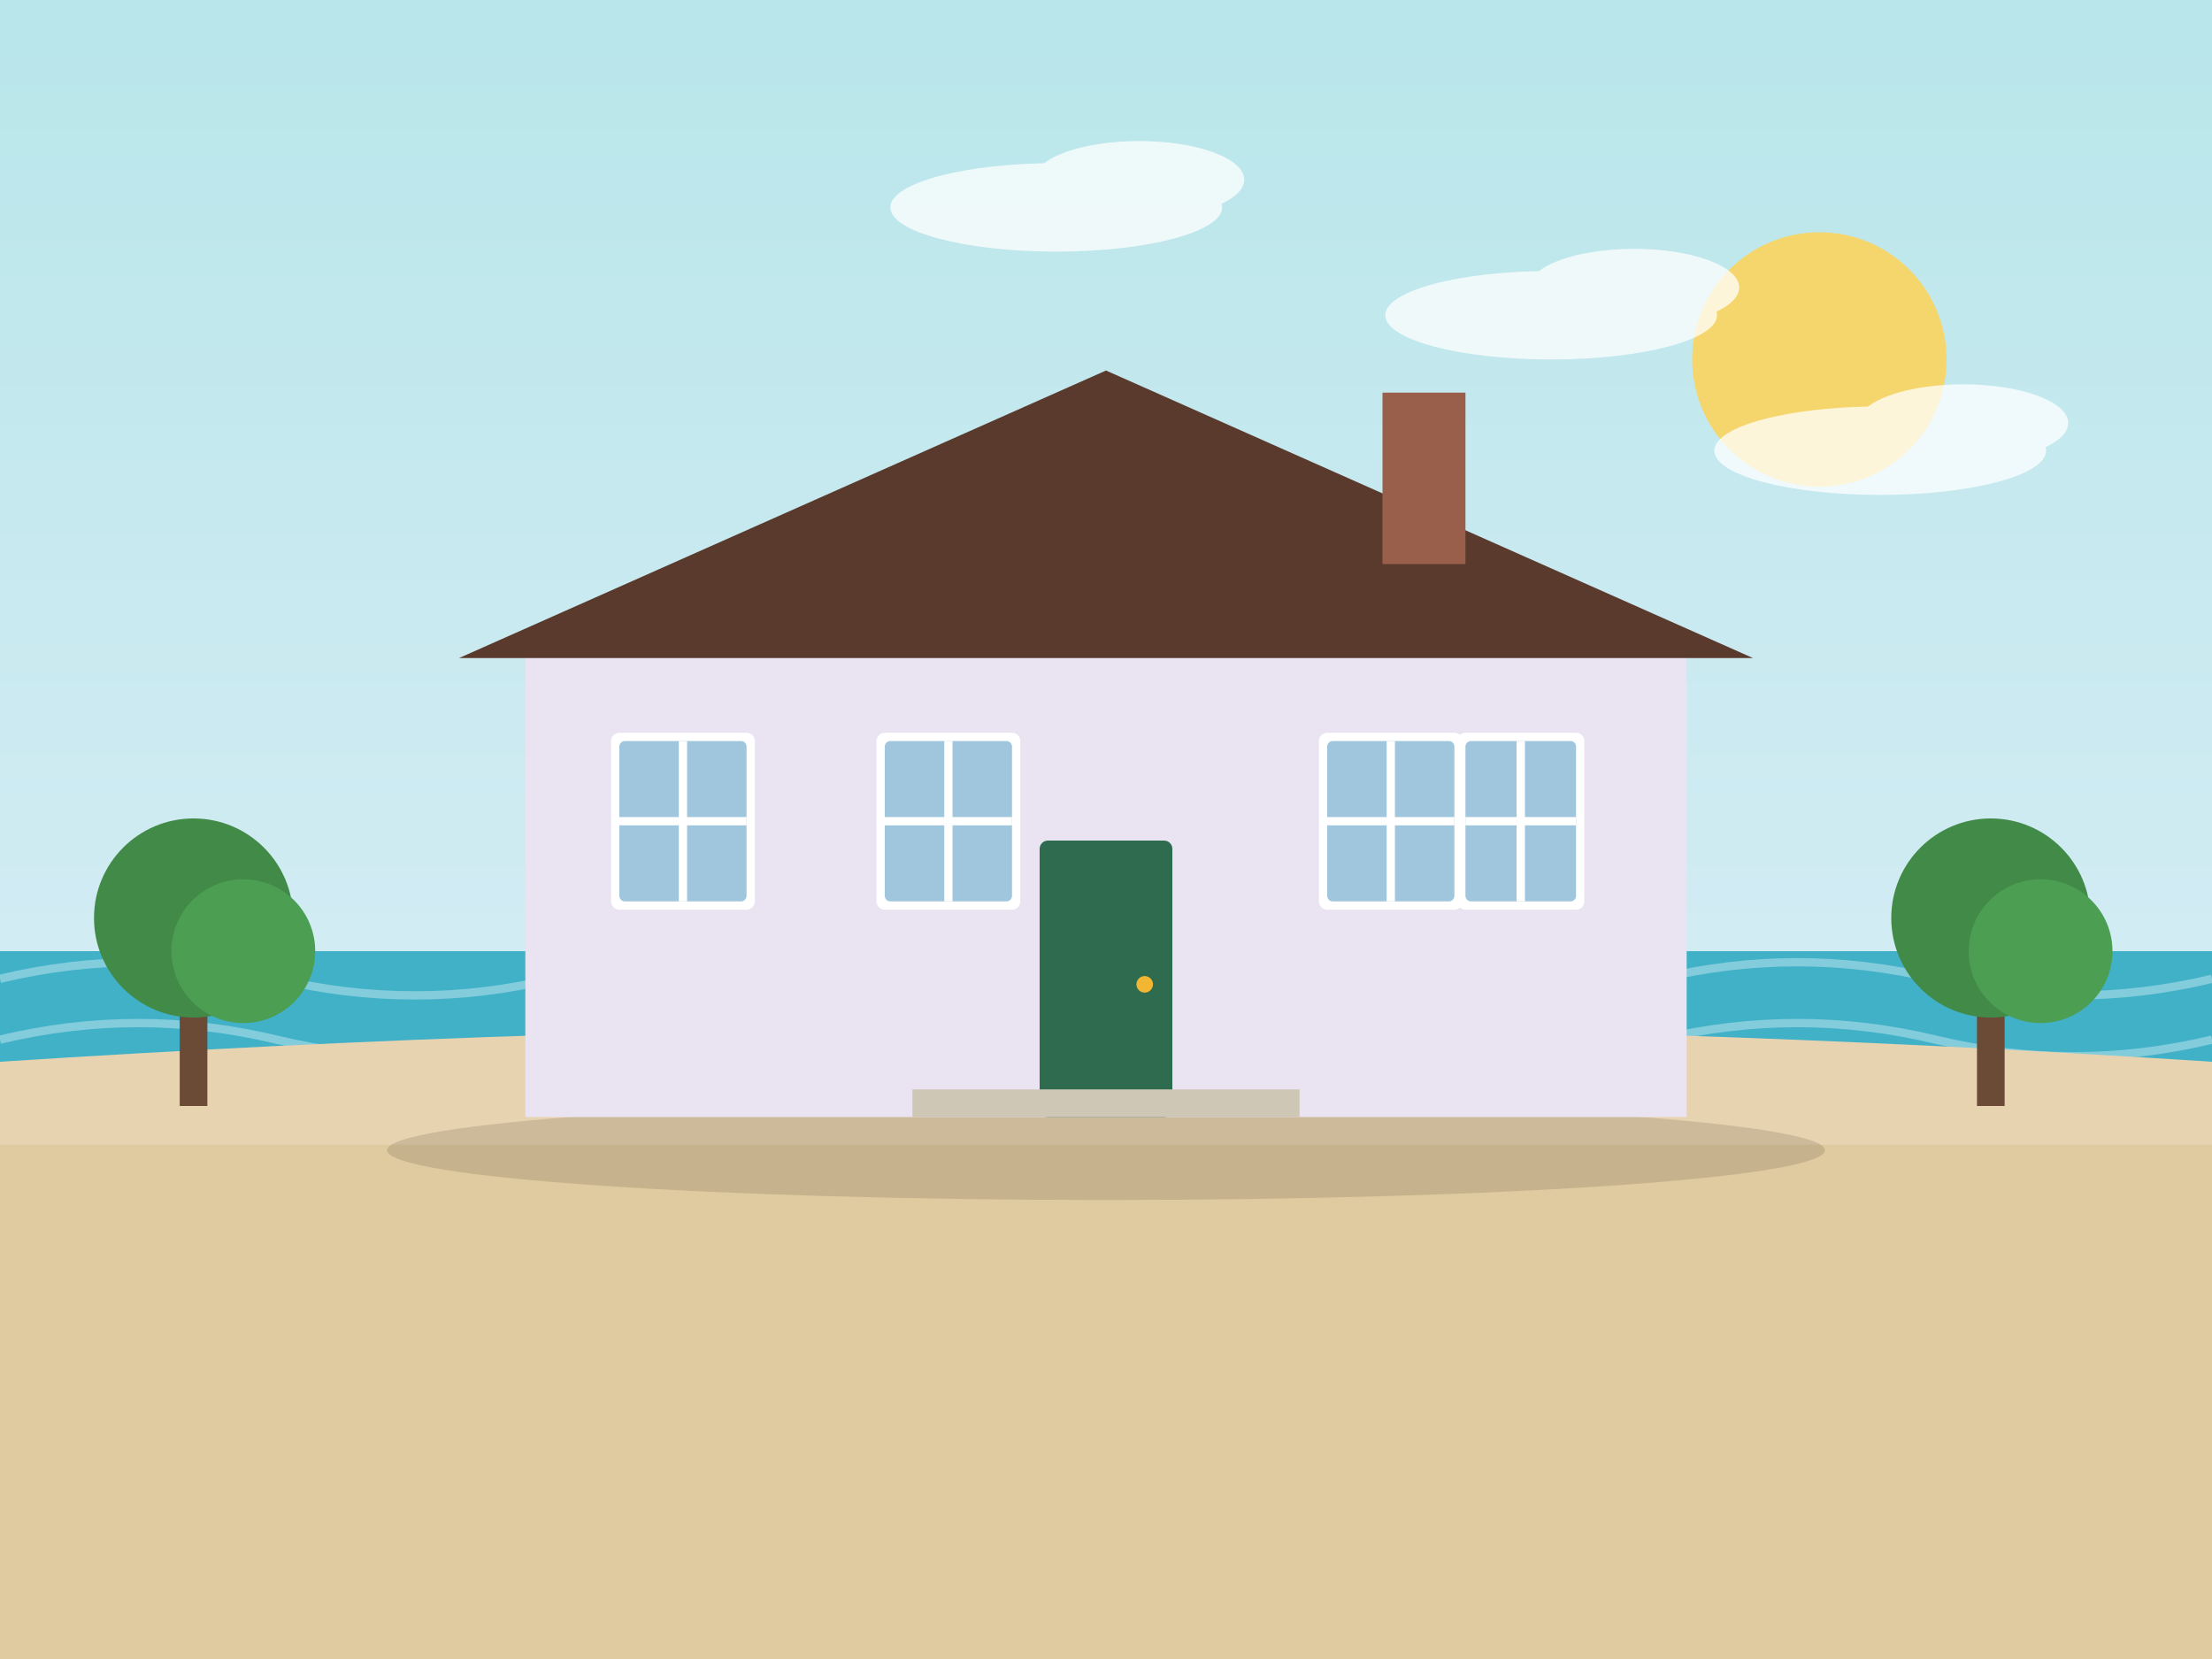
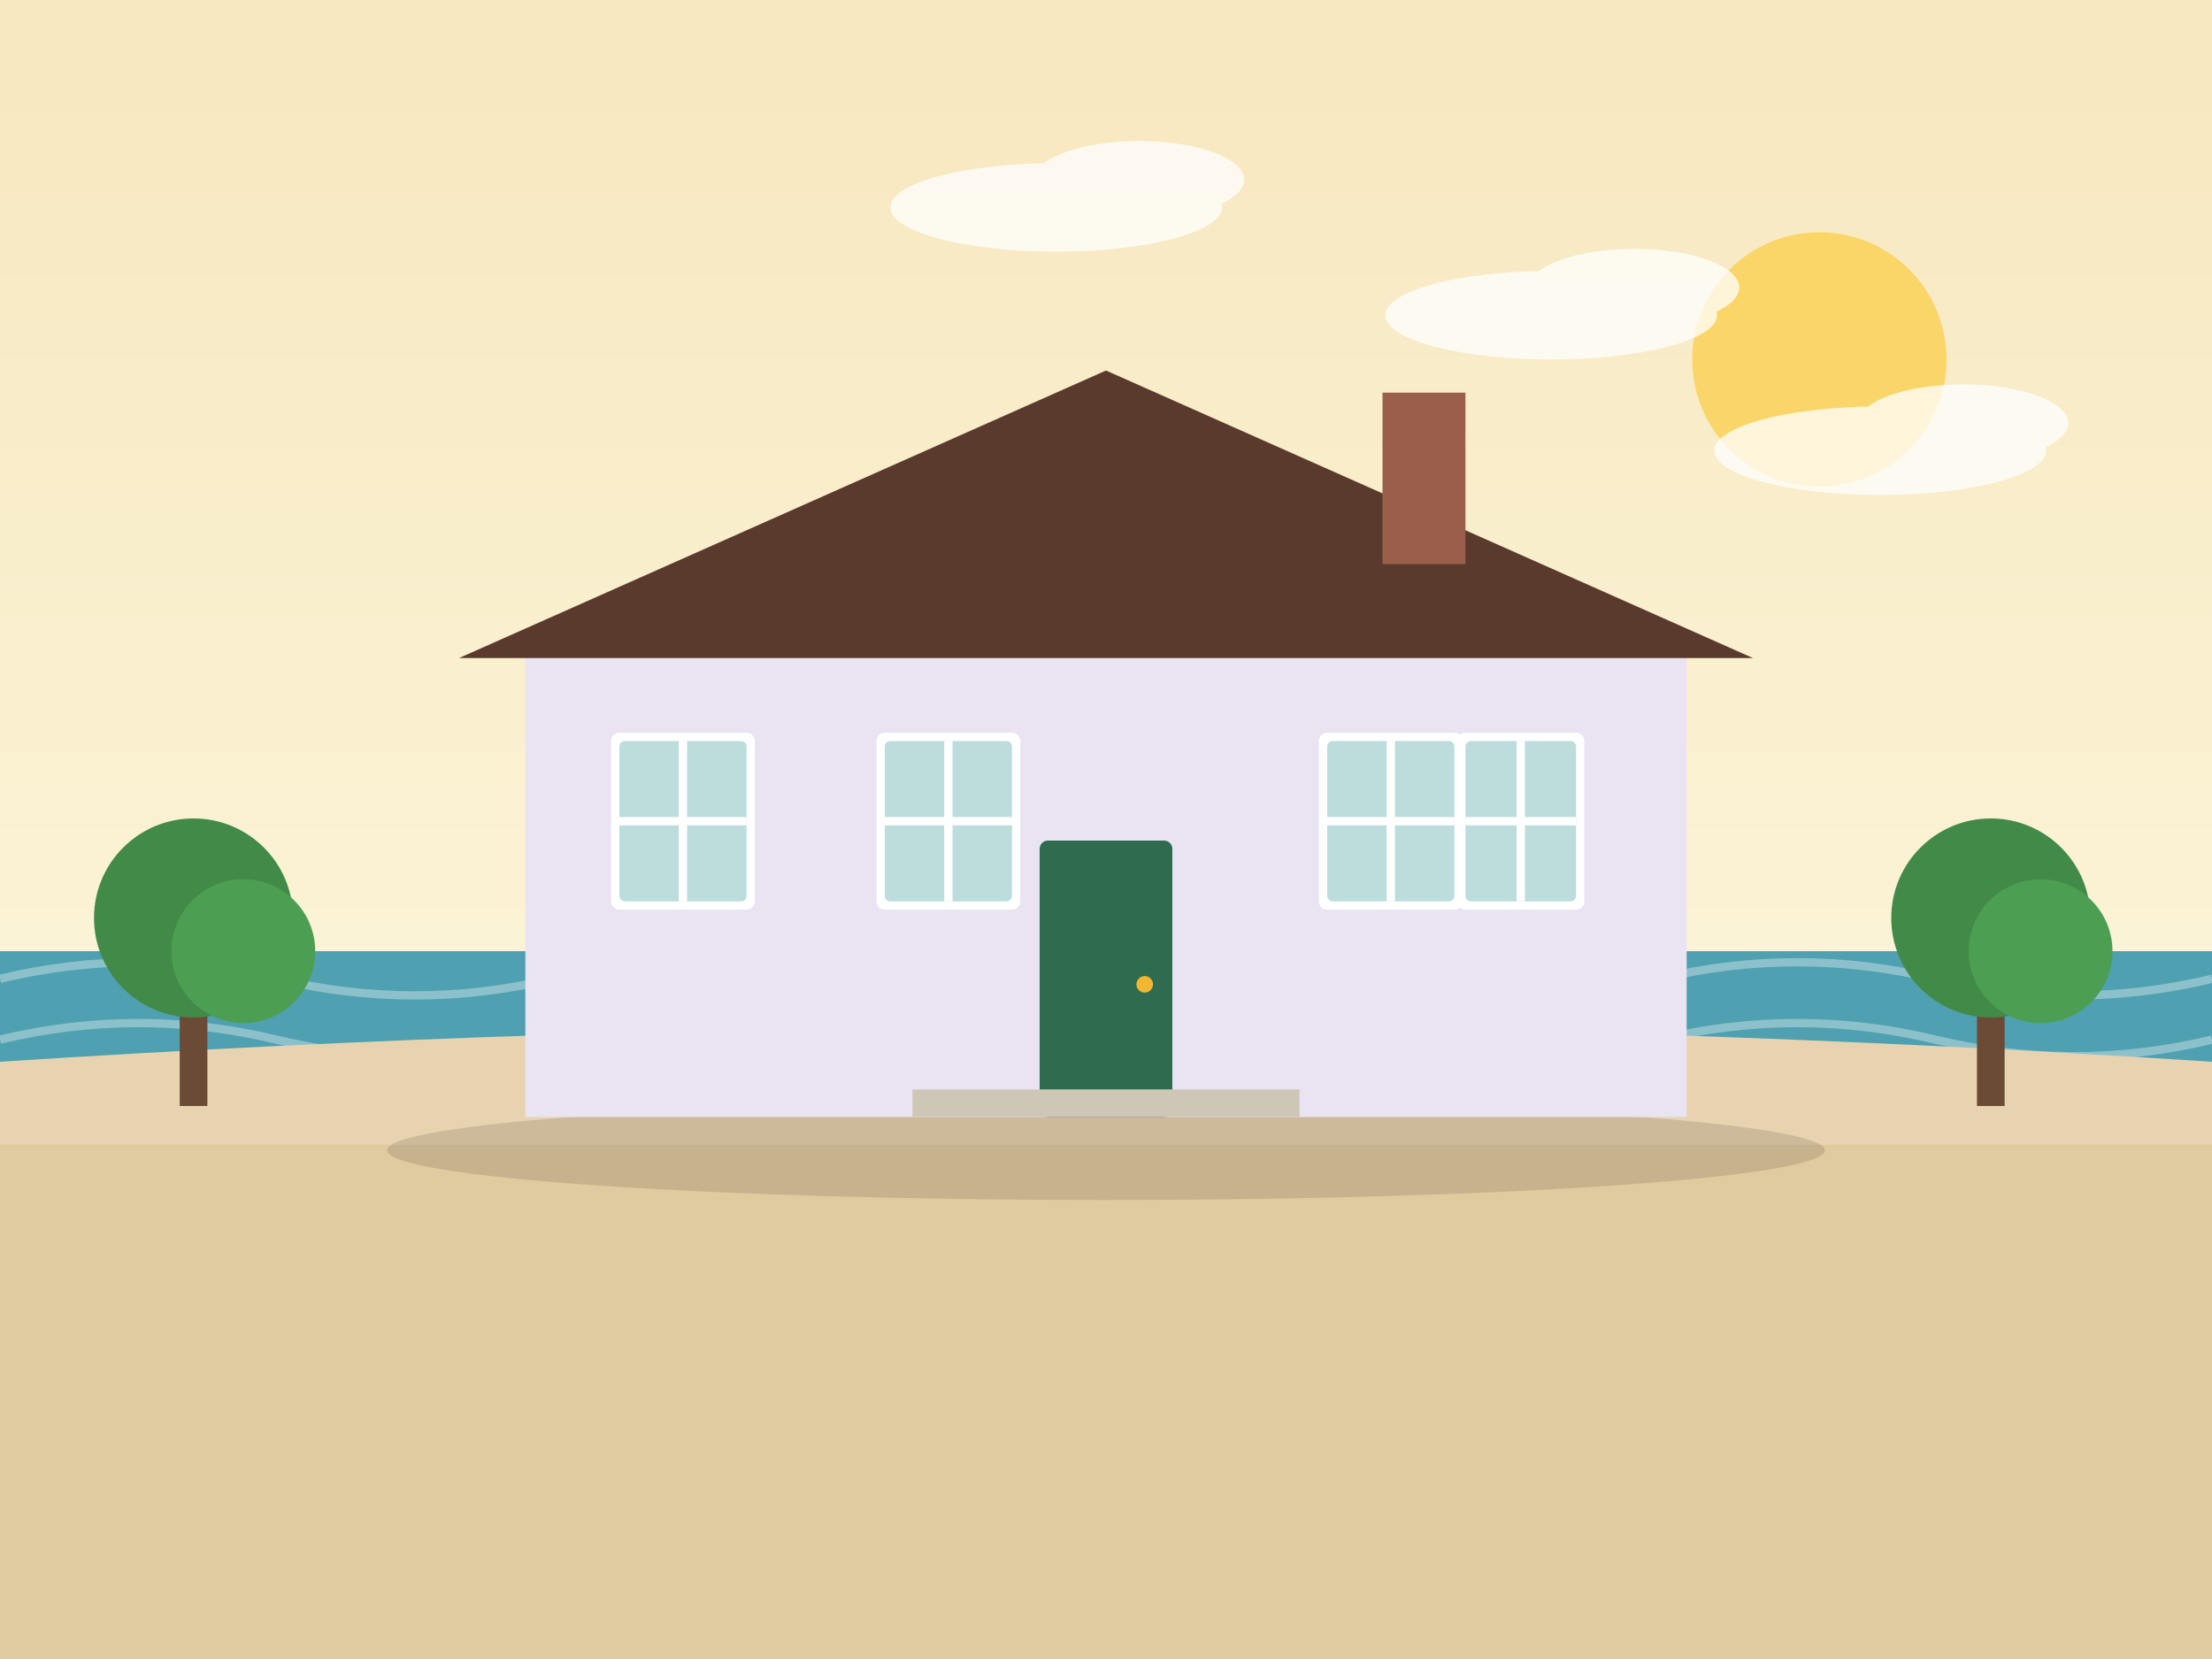
<svg xmlns="http://www.w3.org/2000/svg" viewBox="0 0 800 600" role="img" aria-label="Oceanside condo, two blocks to the beach in Margate City, NJ">
  <defs>
    <linearGradient id="s" x1="0" y1="0" x2="0" y2="1">
-       <stop offset="0" stop-color="hsl(185,55%,82%)" />
-       <stop offset="1" stop-color="hsl(210,70%,94%)" />
+       <stop offset="0" stop-color="hsl(43,78%,86%)" />
+       <stop offset="1" stop-color="hsl(53,95%,95%)" />
    </linearGradient>
  </defs>
  <rect width="800" height="600" fill="url(#s)" />
  <circle cx="658" cy="130" r="46" fill="#fbd45f" opacity=".9" />
  <g fill="#fff" opacity=".75">
    <ellipse cx="382" cy="75" rx="60" ry="16" />
    <ellipse cx="412" cy="65" rx="38" ry="14" />
  </g>
  <g fill="#fff" opacity=".75">
    <ellipse cx="680" cy="163" rx="60" ry="16" />
    <ellipse cx="710" cy="153" rx="38" ry="14" />
  </g>
  <g fill="#fff" opacity=".75">
    <ellipse cx="561" cy="114" rx="60" ry="16" />
    <ellipse cx="591" cy="104" rx="38" ry="14" />
  </g>
-   <rect y="344" width="800" height="256" fill="hsl(190,55%,52%)" />
+   <rect y="344" width="800" height="256" fill="hsl(190,38%,50%)" />
  <path d="M0 354 q50 -12 100 0 t100 0 t100 0 t100 0 t100 0 t100 0 t100 0 t100 0" fill="none" stroke="#fff" stroke-opacity=".35" stroke-width="3" />
  <path d="M0 376 q50 -12 100 0 t100 0 t100 0 t100 0 t100 0 t100 0 t100 0 t100 0" fill="none" stroke="#fff" stroke-opacity=".35" stroke-width="3" />
  <path d="M0 398 q50 -12 100 0 t100 0 t100 0 t100 0 t100 0 t100 0 t100 0 t100 0" fill="none" stroke="#fff" stroke-opacity=".35" stroke-width="3" />
  <path d="M0 420 q50 -12 100 0 t100 0 t100 0 t100 0 t100 0 t100 0 t100 0 t100 0" fill="none" stroke="#fff" stroke-opacity=".35" stroke-width="3" />
  <path d="M0 442 q50 -12 100 0 t100 0 t100 0 t100 0 t100 0 t100 0 t100 0 t100 0" fill="none" stroke="#fff" stroke-opacity=".35" stroke-width="3" />
  <path d="M0 464 q50 -12 100 0 t100 0 t100 0 t100 0 t100 0 t100 0 t100 0 t100 0" fill="none" stroke="#fff" stroke-opacity=".35" stroke-width="3" />
  <path d="M0 384 Q400.0 358 800 384 V600 H0Z" fill="hsl(38,55%,80%)" />
  <rect y="414" width="800" height="600" fill="hsl(40,50%,72%)" opacity=".6" />
  <ellipse cx="400" cy="416" rx="260" ry="18" fill="#000" opacity=".12" />
  <rect x="190" y="234" width="420" height="170" fill="#e9e3f2" />
  <path d="M166 238 L400.0 134 L634 238Z" fill="#5b3a2e" />
  <rect x="500" y="142" width="30" height="62" fill="#9a5f4b" />
  <rect x="221" y="265" width="52" height="64" rx="3" fill="#fff" />
-   <rect x="224" y="268" width="46" height="58" rx="2" fill="#9fc6dd" />
+   <rect x="224" y="268" width="46" height="58" rx="2" fill="#bddcdc" />
  <path d="M247.0 268V326M224 297.0H270" stroke="#fff" stroke-width="3" />
  <rect x="317" y="265" width="52" height="64" rx="3" fill="#fff" />
-   <rect x="320" y="268" width="46" height="58" rx="2" fill="#9fc6dd" />
+   <rect x="320" y="268" width="46" height="58" rx="2" fill="#bddcdc" />
  <path d="M343.0 268V326M320 297.0H366" stroke="#fff" stroke-width="3" />
  <rect x="477" y="265" width="52" height="64" rx="3" fill="#fff" />
-   <rect x="480" y="268" width="46" height="58" rx="2" fill="#9fc6dd" />
+   <rect x="480" y="268" width="46" height="58" rx="2" fill="#bddcdc" />
  <path d="M503.0 268V326M480 297.0H526" stroke="#fff" stroke-width="3" />
  <rect x="527" y="265" width="46" height="64" rx="3" fill="#fff" />
-   <rect x="530" y="268" width="40" height="58" rx="2" fill="#9fc6dd" />
+   <rect x="530" y="268" width="40" height="58" rx="2" fill="#bddcdc" />
  <path d="M550.0 268V326M530 297.0H570" stroke="#fff" stroke-width="3" />
  <rect x="376.0" y="304" width="48" height="100" rx="3" fill="#2e6b4f" />
  <circle cx="414.0" cy="356" r="3" fill="#f2b632" />
  <rect x="330.0" y="394" width="140" height="10" fill="#cfc7b6" />
  <rect x="65" y="354" width="10" height="46" fill="#6b4a36" />
  <circle cx="70" cy="332" r="36" fill="hsl(125,35%,40%)" />
  <circle cx="88" cy="344" r="26" fill="hsl(125,35%,46%)" />
  <rect x="715" y="354" width="10" height="46" fill="#6b4a36" />
  <circle cx="720" cy="332" r="36" fill="hsl(125,35%,40%)" />
  <circle cx="738" cy="344" r="26" fill="hsl(125,35%,46%)" />
</svg>
